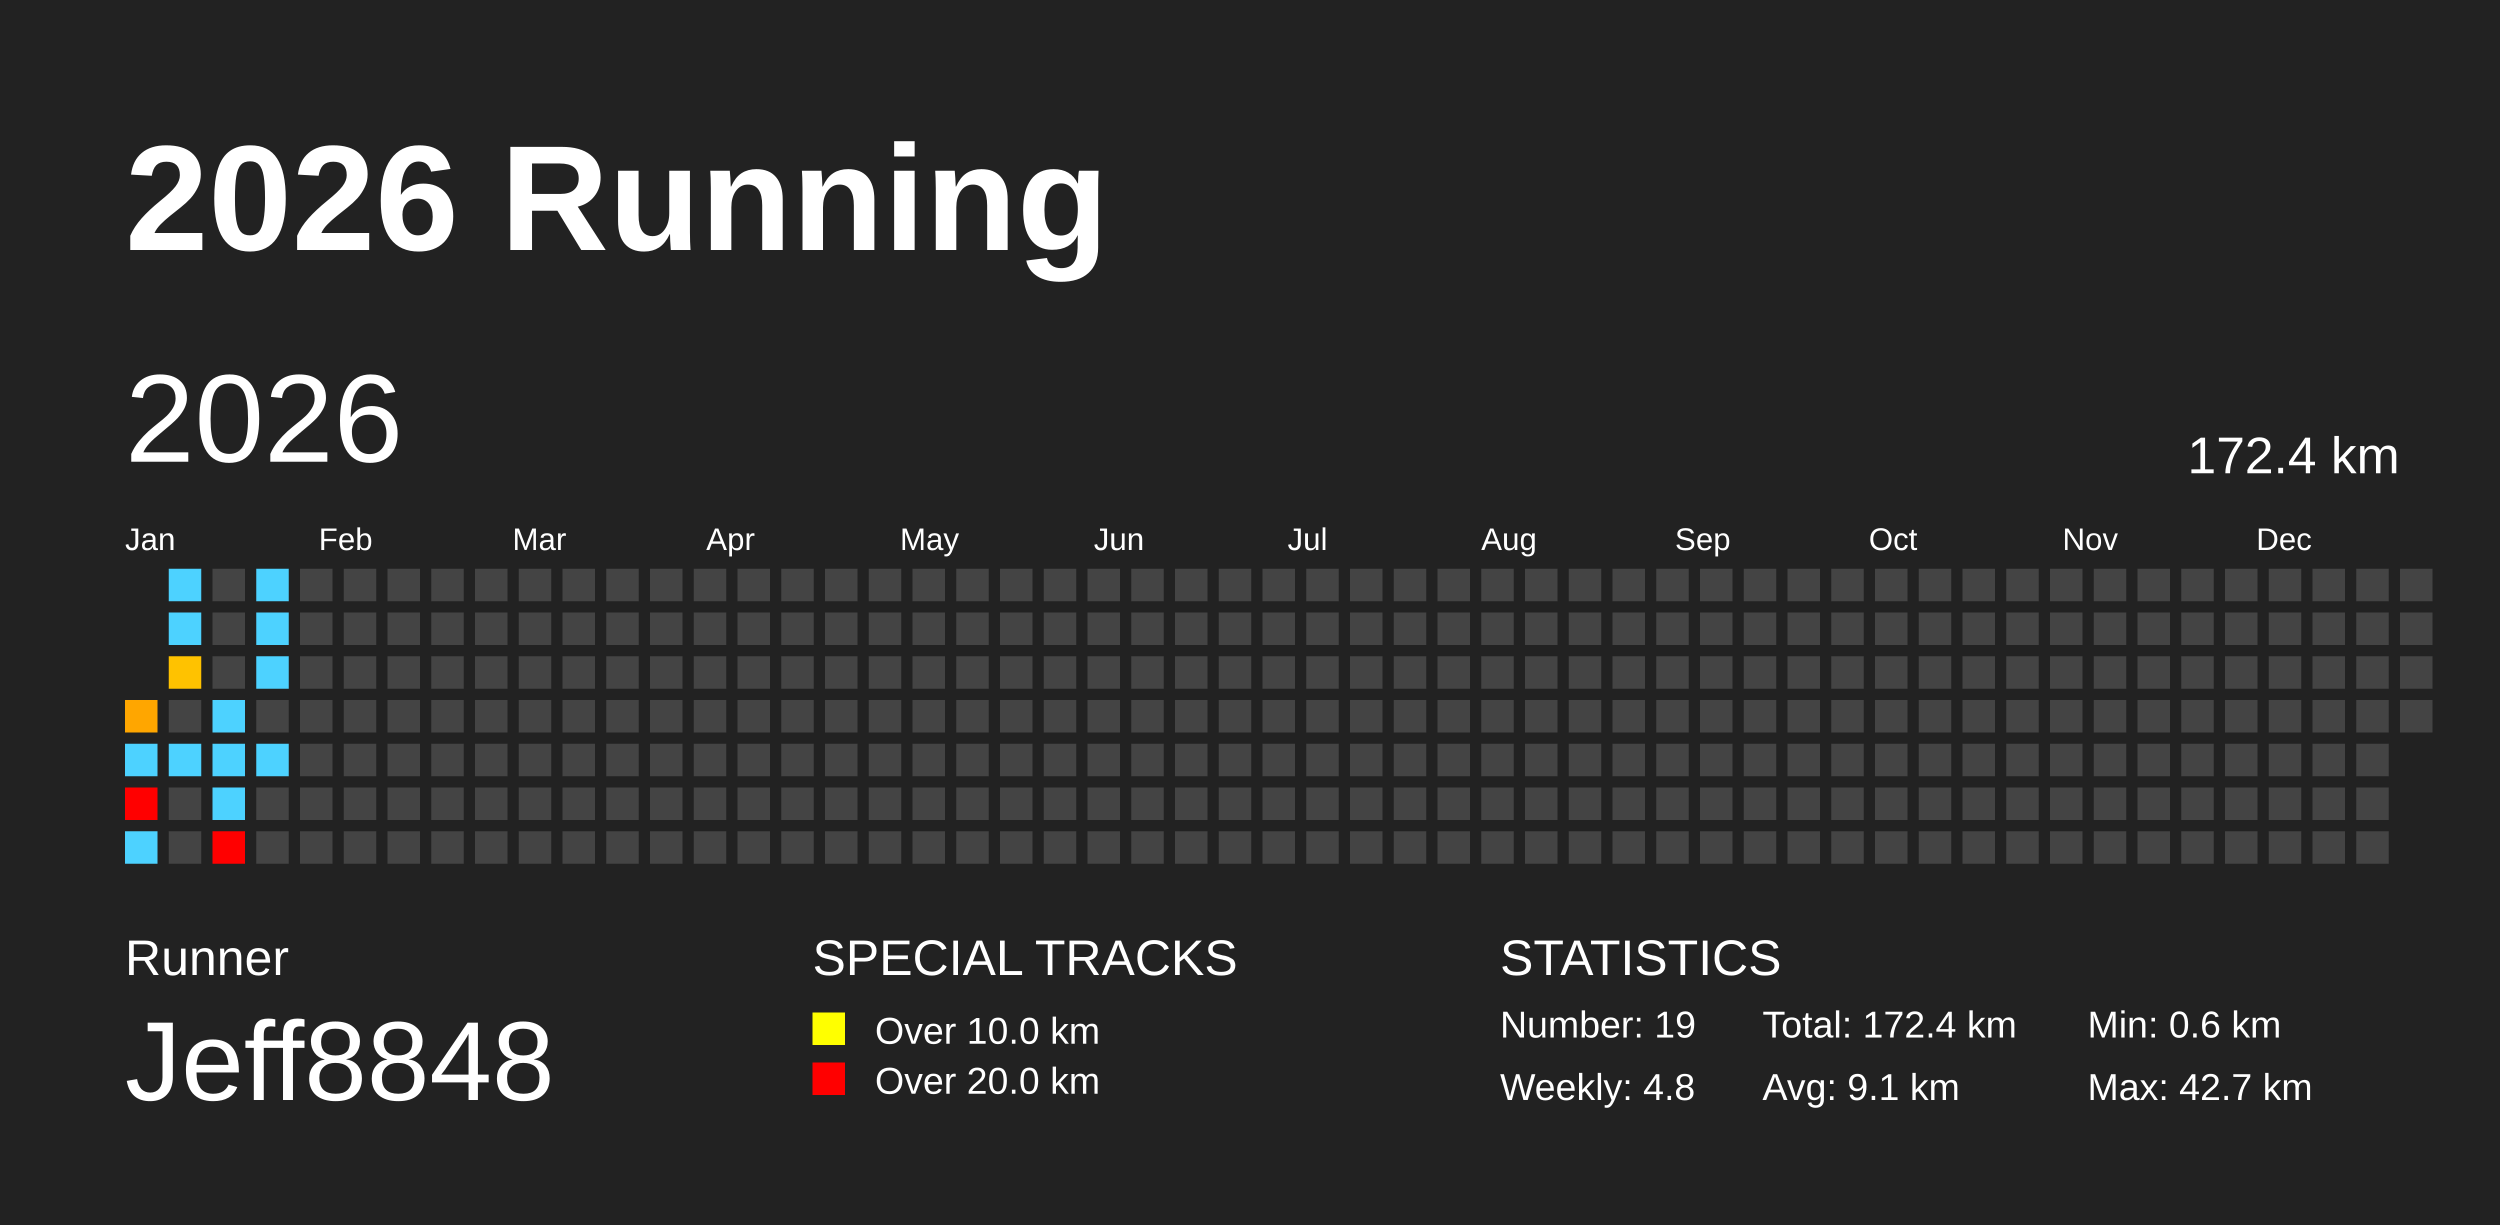
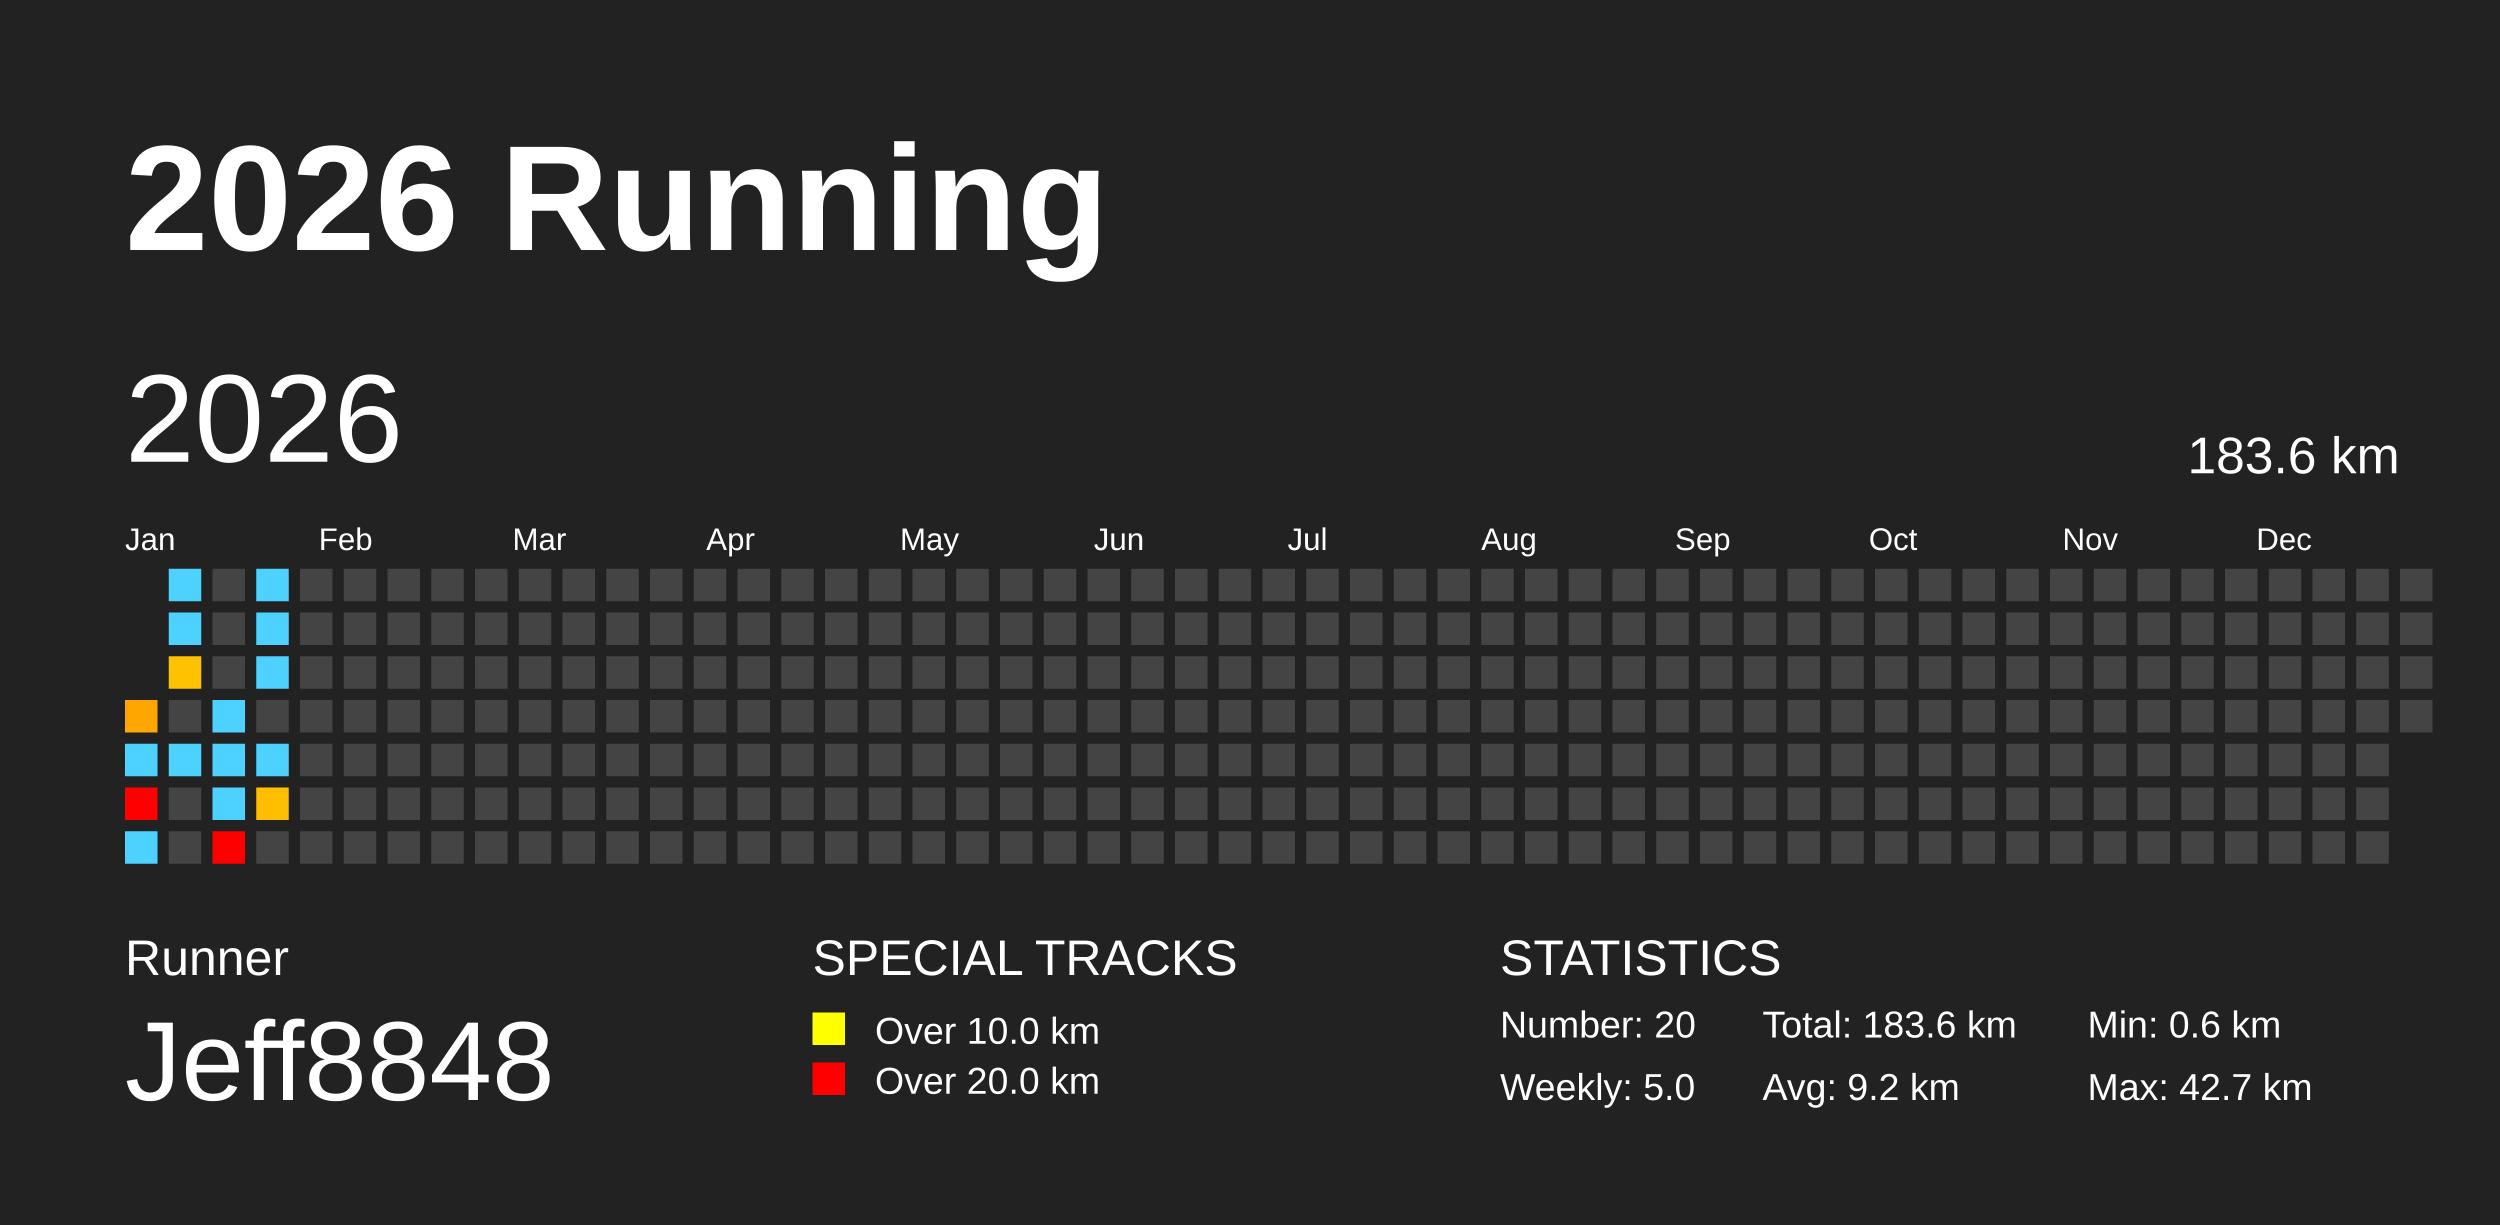
<svg xmlns="http://www.w3.org/2000/svg" baseProfile="full" height="98mm" version="1.1" viewBox="0,0,200,98" width="200mm">
  <defs />
  <rect fill="#222222" height="98" width="200" x="0" y="0" />
  <text fill="#FFFFFF" style="font-size:12px; font-family:Arial; font-weight:bold;" x="10" y="20">2026 Running</text>
  <text fill="#FFFFFF" style="font-size:4px; font-family:Arial" x="10" y="78">Runner</text>
  <text fill="#FFFFFF" style="font-size:9px; font-family:Arial" x="10" y="88">Jeff8848</text>
  <text fill="#FFFFFF" style="font-size:4px; font-family:Arial" x="65" y="78">SPECIAL TRACKS</text>
  <rect fill="yellow" height="2.6" width="2.6" x="65" y="81" />
  <text fill="#FFFFFF" style="font-size:3px; font-family:Arial" x="70" y="83.5">Over 10.0 km</text>
  <rect fill="red" height="2.6" width="2.6" x="65" y="85" />
  <text fill="#FFFFFF" style="font-size:3px; font-family:Arial" x="70" y="87.5">Over 20.0 km</text>
  <text fill="#FFFFFF" style="font-size:4px; font-family:Arial" x="120" y="78">STATISTICS</text>
-   <text fill="#FFFFFF" style="font-size:3px; font-family:Arial" x="120" y="83">Number: 19</text>
-   <text fill="#FFFFFF" style="font-size:3px; font-family:Arial" x="120" y="88">Weekly: 4.8</text>
-   <text fill="#FFFFFF" style="font-size:3px; font-family:Arial" x="141" y="83">Total: 172.4 km</text>
-   <text fill="#FFFFFF" style="font-size:3px; font-family:Arial" x="141" y="88">Avg: 9.1 km</text>
+   <text fill="#FFFFFF" style="font-size:3px; font-family:Arial" x="120" y="83">Number: 20</text>
+   <text fill="#FFFFFF" style="font-size:3px; font-family:Arial" x="120" y="88">Weekly: 5.0</text>
+   <text fill="#FFFFFF" style="font-size:3px; font-family:Arial" x="141" y="83">Total: 183.6 km</text>
+   <text fill="#FFFFFF" style="font-size:3px; font-family:Arial" x="141" y="88">Avg: 9.2 km</text>
  <text fill="#FFFFFF" style="font-size:3px; font-family:Arial" x="167" y="83">Min: 0.6 km</text>
  <text fill="#FFFFFF" style="font-size:3px; font-family:Arial" x="167" y="88">Max: 42.7 km</text>
  <text dominant-baseline="hanging" fill="#FFFFFF" style="font-size:10.0px; font-family:Arial;" x="10" y="30">2026</text>
-   <text dominant-baseline="hanging" fill="#FFFFFF" style="font-size:4.125px; font-family:Arial;" x="175" y="35">172.4 km</text>
+   <text dominant-baseline="hanging" fill="#FFFFFF" style="font-size:4.125px; font-family:Arial;" x="175" y="35">183.6 km</text>
  <text fill="#FFFFFF" style="font-size:2.5px; font-family:Arial" x="10.0" y="44">Jan</text>
  <text fill="#FFFFFF" style="font-size:2.5px; font-family:Arial" x="25.5" y="44">Feb</text>
  <text fill="#FFFFFF" style="font-size:2.5px; font-family:Arial" x="41.0" y="44">Mar</text>
  <text fill="#FFFFFF" style="font-size:2.5px; font-family:Arial" x="56.5" y="44">Apr</text>
  <text fill="#FFFFFF" style="font-size:2.5px; font-family:Arial" x="72.0" y="44">May</text>
  <text fill="#FFFFFF" style="font-size:2.5px; font-family:Arial" x="87.5" y="44">Jun</text>
  <text fill="#FFFFFF" style="font-size:2.5px; font-family:Arial" x="103.0" y="44">Jul</text>
  <text fill="#FFFFFF" style="font-size:2.5px; font-family:Arial" x="118.5" y="44">Aug</text>
  <text fill="#FFFFFF" style="font-size:2.5px; font-family:Arial" x="134.0" y="44">Sep</text>
  <text fill="#FFFFFF" style="font-size:2.5px; font-family:Arial" x="149.5" y="44">Oct</text>
  <text fill="#FFFFFF" style="font-size:2.5px; font-family:Arial" x="165.0" y="44">Nov</text>
  <text fill="#FFFFFF" style="font-size:2.5px; font-family:Arial" x="180.5" y="44">Dec</text>
  <rect fill="#ffa600" height="2.6" width="2.6" x="10.0" y="56.0" />
  <rect fill="#4dd2ff" height="2.6" width="2.6" x="10.0" y="59.5" />
  <rect fill="red" height="2.6" width="2.6" x="10.0" y="63.0" />
  <rect fill="#4dd2ff" height="2.6" width="2.6" x="10.0" y="66.5" />
  <rect fill="#4dd2ff" height="2.6" width="2.6" x="13.5" y="45.5" />
  <rect fill="#4dd2ff" height="2.6" width="2.6" x="13.5" y="49.0" />
  <rect fill="#ffc200" height="2.6" width="2.6" x="13.5" y="52.5" />
  <rect fill="#444444" height="2.6" width="2.6" x="13.5" y="56.0" />
  <rect fill="#4dd2ff" height="2.6" width="2.6" x="13.5" y="59.5" />
  <rect fill="#444444" height="2.6" width="2.6" x="13.5" y="63.0" />
  <rect fill="#444444" height="2.6" width="2.6" x="13.5" y="66.5" />
  <rect fill="#444444" height="2.6" width="2.6" x="17.0" y="45.5" />
  <rect fill="#444444" height="2.6" width="2.6" x="17.0" y="49.0" />
  <rect fill="#444444" height="2.6" width="2.6" x="17.0" y="52.5" />
  <rect fill="#4dd2ff" height="2.6" width="2.6" x="17.0" y="56.0" />
  <rect fill="#4dd2ff" height="2.6" width="2.6" x="17.0" y="59.5" />
  <rect fill="#4dd2ff" height="2.6" width="2.6" x="17.0" y="63.0" />
  <rect fill="red" height="2.6" width="2.6" x="17.0" y="66.5" />
  <rect fill="#4dd2ff" height="2.6" width="2.6" x="20.5" y="45.5" />
  <rect fill="#4dd2ff" height="2.6" width="2.6" x="20.5" y="49.0" />
  <rect fill="#4dd2ff" height="2.6" width="2.6" x="20.5" y="52.5" />
  <rect fill="#444444" height="2.6" width="2.6" x="20.5" y="56.0" />
  <rect fill="#4dd2ff" height="2.6" width="2.6" x="20.5" y="59.5" />
-   <rect fill="#444444" height="2.6" width="2.6" x="20.5" y="63.0" />
+   <rect fill="#ffbf00" height="2.6" width="2.6" x="20.5" y="63.0" />
  <rect fill="#444444" height="2.6" width="2.6" x="20.5" y="66.5" />
  <rect fill="#444444" height="2.6" width="2.6" x="24.0" y="45.5" />
  <rect fill="#444444" height="2.6" width="2.6" x="24.0" y="49.0" />
  <rect fill="#444444" height="2.6" width="2.6" x="24.0" y="52.5" />
  <rect fill="#444444" height="2.6" width="2.6" x="24.0" y="56.0" />
  <rect fill="#444444" height="2.6" width="2.6" x="24.0" y="59.5" />
  <rect fill="#444444" height="2.6" width="2.6" x="24.0" y="63.0" />
  <rect fill="#444444" height="2.6" width="2.6" x="24.0" y="66.5" />
  <rect fill="#444444" height="2.6" width="2.6" x="27.5" y="45.5" />
  <rect fill="#444444" height="2.6" width="2.6" x="27.5" y="49.0" />
  <rect fill="#444444" height="2.6" width="2.6" x="27.5" y="52.5" />
  <rect fill="#444444" height="2.6" width="2.6" x="27.5" y="56.0" />
  <rect fill="#444444" height="2.6" width="2.6" x="27.5" y="59.5" />
  <rect fill="#444444" height="2.6" width="2.6" x="27.5" y="63.0" />
  <rect fill="#444444" height="2.6" width="2.6" x="27.5" y="66.5" />
  <rect fill="#444444" height="2.6" width="2.6" x="31.0" y="45.5" />
  <rect fill="#444444" height="2.6" width="2.6" x="31.0" y="49.0" />
  <rect fill="#444444" height="2.6" width="2.6" x="31.0" y="52.5" />
  <rect fill="#444444" height="2.6" width="2.6" x="31.0" y="56.0" />
  <rect fill="#444444" height="2.6" width="2.6" x="31.0" y="59.5" />
  <rect fill="#444444" height="2.6" width="2.6" x="31.0" y="63.0" />
  <rect fill="#444444" height="2.6" width="2.6" x="31.0" y="66.5" />
  <rect fill="#444444" height="2.6" width="2.6" x="34.5" y="45.5" />
  <rect fill="#444444" height="2.6" width="2.6" x="34.5" y="49.0" />
  <rect fill="#444444" height="2.6" width="2.6" x="34.5" y="52.5" />
  <rect fill="#444444" height="2.6" width="2.6" x="34.5" y="56.0" />
  <rect fill="#444444" height="2.6" width="2.6" x="34.5" y="59.5" />
  <rect fill="#444444" height="2.6" width="2.6" x="34.5" y="63.0" />
  <rect fill="#444444" height="2.6" width="2.6" x="34.5" y="66.5" />
  <rect fill="#444444" height="2.6" width="2.6" x="38.0" y="45.5" />
  <rect fill="#444444" height="2.6" width="2.6" x="38.0" y="49.0" />
  <rect fill="#444444" height="2.6" width="2.6" x="38.0" y="52.5" />
  <rect fill="#444444" height="2.6" width="2.6" x="38.0" y="56.0" />
  <rect fill="#444444" height="2.6" width="2.6" x="38.0" y="59.5" />
  <rect fill="#444444" height="2.6" width="2.6" x="38.0" y="63.0" />
  <rect fill="#444444" height="2.6" width="2.6" x="38.0" y="66.5" />
  <rect fill="#444444" height="2.6" width="2.6" x="41.5" y="45.5" />
  <rect fill="#444444" height="2.6" width="2.6" x="41.5" y="49.0" />
  <rect fill="#444444" height="2.6" width="2.6" x="41.5" y="52.5" />
  <rect fill="#444444" height="2.6" width="2.6" x="41.5" y="56.0" />
  <rect fill="#444444" height="2.6" width="2.6" x="41.5" y="59.5" />
  <rect fill="#444444" height="2.6" width="2.6" x="41.5" y="63.0" />
  <rect fill="#444444" height="2.6" width="2.6" x="41.5" y="66.5" />
  <rect fill="#444444" height="2.6" width="2.6" x="45.0" y="45.5" />
  <rect fill="#444444" height="2.6" width="2.6" x="45.0" y="49.0" />
  <rect fill="#444444" height="2.6" width="2.6" x="45.0" y="52.5" />
  <rect fill="#444444" height="2.6" width="2.6" x="45.0" y="56.0" />
  <rect fill="#444444" height="2.6" width="2.6" x="45.0" y="59.5" />
  <rect fill="#444444" height="2.6" width="2.6" x="45.0" y="63.0" />
  <rect fill="#444444" height="2.6" width="2.6" x="45.0" y="66.5" />
  <rect fill="#444444" height="2.6" width="2.6" x="48.5" y="45.5" />
  <rect fill="#444444" height="2.6" width="2.6" x="48.5" y="49.0" />
  <rect fill="#444444" height="2.6" width="2.6" x="48.5" y="52.5" />
  <rect fill="#444444" height="2.6" width="2.6" x="48.5" y="56.0" />
  <rect fill="#444444" height="2.6" width="2.6" x="48.5" y="59.5" />
  <rect fill="#444444" height="2.6" width="2.6" x="48.5" y="63.0" />
  <rect fill="#444444" height="2.6" width="2.6" x="48.5" y="66.5" />
  <rect fill="#444444" height="2.6" width="2.6" x="52.0" y="45.5" />
  <rect fill="#444444" height="2.6" width="2.6" x="52.0" y="49.0" />
  <rect fill="#444444" height="2.6" width="2.6" x="52.0" y="52.5" />
  <rect fill="#444444" height="2.6" width="2.6" x="52.0" y="56.0" />
  <rect fill="#444444" height="2.6" width="2.6" x="52.0" y="59.5" />
  <rect fill="#444444" height="2.6" width="2.6" x="52.0" y="63.0" />
  <rect fill="#444444" height="2.6" width="2.6" x="52.0" y="66.5" />
  <rect fill="#444444" height="2.6" width="2.6" x="55.5" y="45.5" />
  <rect fill="#444444" height="2.6" width="2.6" x="55.5" y="49.0" />
  <rect fill="#444444" height="2.6" width="2.6" x="55.5" y="52.5" />
  <rect fill="#444444" height="2.6" width="2.6" x="55.5" y="56.0" />
  <rect fill="#444444" height="2.6" width="2.6" x="55.5" y="59.5" />
  <rect fill="#444444" height="2.6" width="2.6" x="55.5" y="63.0" />
  <rect fill="#444444" height="2.6" width="2.6" x="55.5" y="66.5" />
  <rect fill="#444444" height="2.6" width="2.6" x="59.0" y="45.5" />
  <rect fill="#444444" height="2.6" width="2.6" x="59.0" y="49.0" />
  <rect fill="#444444" height="2.6" width="2.6" x="59.0" y="52.5" />
  <rect fill="#444444" height="2.6" width="2.6" x="59.0" y="56.0" />
  <rect fill="#444444" height="2.6" width="2.6" x="59.0" y="59.5" />
  <rect fill="#444444" height="2.6" width="2.6" x="59.0" y="63.0" />
  <rect fill="#444444" height="2.6" width="2.6" x="59.0" y="66.5" />
  <rect fill="#444444" height="2.6" width="2.6" x="62.5" y="45.5" />
  <rect fill="#444444" height="2.6" width="2.6" x="62.5" y="49.0" />
  <rect fill="#444444" height="2.6" width="2.6" x="62.5" y="52.5" />
  <rect fill="#444444" height="2.6" width="2.6" x="62.5" y="56.0" />
  <rect fill="#444444" height="2.6" width="2.6" x="62.5" y="59.5" />
  <rect fill="#444444" height="2.6" width="2.6" x="62.5" y="63.0" />
  <rect fill="#444444" height="2.6" width="2.6" x="62.5" y="66.5" />
  <rect fill="#444444" height="2.6" width="2.6" x="66.0" y="45.5" />
  <rect fill="#444444" height="2.6" width="2.6" x="66.0" y="49.0" />
  <rect fill="#444444" height="2.6" width="2.6" x="66.0" y="52.5" />
  <rect fill="#444444" height="2.6" width="2.6" x="66.0" y="56.0" />
  <rect fill="#444444" height="2.6" width="2.6" x="66.0" y="59.5" />
  <rect fill="#444444" height="2.6" width="2.6" x="66.0" y="63.0" />
  <rect fill="#444444" height="2.6" width="2.6" x="66.0" y="66.5" />
  <rect fill="#444444" height="2.6" width="2.6" x="69.5" y="45.5" />
  <rect fill="#444444" height="2.6" width="2.6" x="69.5" y="49.0" />
  <rect fill="#444444" height="2.6" width="2.6" x="69.5" y="52.5" />
  <rect fill="#444444" height="2.6" width="2.6" x="69.5" y="56.0" />
  <rect fill="#444444" height="2.6" width="2.6" x="69.5" y="59.5" />
  <rect fill="#444444" height="2.6" width="2.6" x="69.5" y="63.0" />
  <rect fill="#444444" height="2.6" width="2.6" x="69.5" y="66.5" />
  <rect fill="#444444" height="2.6" width="2.6" x="73.0" y="45.5" />
  <rect fill="#444444" height="2.6" width="2.6" x="73.0" y="49.0" />
  <rect fill="#444444" height="2.6" width="2.6" x="73.0" y="52.5" />
  <rect fill="#444444" height="2.6" width="2.6" x="73.0" y="56.0" />
  <rect fill="#444444" height="2.6" width="2.6" x="73.0" y="59.5" />
  <rect fill="#444444" height="2.6" width="2.6" x="73.0" y="63.0" />
  <rect fill="#444444" height="2.6" width="2.6" x="73.0" y="66.5" />
  <rect fill="#444444" height="2.6" width="2.6" x="76.5" y="45.5" />
  <rect fill="#444444" height="2.6" width="2.6" x="76.5" y="49.0" />
  <rect fill="#444444" height="2.6" width="2.6" x="76.5" y="52.5" />
  <rect fill="#444444" height="2.6" width="2.6" x="76.5" y="56.0" />
  <rect fill="#444444" height="2.6" width="2.6" x="76.5" y="59.5" />
  <rect fill="#444444" height="2.6" width="2.6" x="76.5" y="63.0" />
  <rect fill="#444444" height="2.6" width="2.6" x="76.5" y="66.5" />
  <rect fill="#444444" height="2.6" width="2.6" x="80.0" y="45.5" />
  <rect fill="#444444" height="2.6" width="2.6" x="80.0" y="49.0" />
  <rect fill="#444444" height="2.6" width="2.6" x="80.0" y="52.5" />
  <rect fill="#444444" height="2.6" width="2.6" x="80.0" y="56.0" />
  <rect fill="#444444" height="2.6" width="2.6" x="80.0" y="59.5" />
  <rect fill="#444444" height="2.6" width="2.6" x="80.0" y="63.0" />
  <rect fill="#444444" height="2.6" width="2.6" x="80.0" y="66.5" />
  <rect fill="#444444" height="2.6" width="2.6" x="83.5" y="45.5" />
  <rect fill="#444444" height="2.6" width="2.6" x="83.5" y="49.0" />
  <rect fill="#444444" height="2.6" width="2.6" x="83.5" y="52.5" />
  <rect fill="#444444" height="2.6" width="2.6" x="83.5" y="56.0" />
  <rect fill="#444444" height="2.6" width="2.6" x="83.5" y="59.5" />
  <rect fill="#444444" height="2.6" width="2.6" x="83.5" y="63.0" />
  <rect fill="#444444" height="2.6" width="2.6" x="83.5" y="66.5" />
  <rect fill="#444444" height="2.6" width="2.6" x="87.0" y="45.5" />
  <rect fill="#444444" height="2.6" width="2.6" x="87.0" y="49.0" />
  <rect fill="#444444" height="2.6" width="2.6" x="87.0" y="52.5" />
  <rect fill="#444444" height="2.6" width="2.6" x="87.0" y="56.0" />
  <rect fill="#444444" height="2.6" width="2.6" x="87.0" y="59.5" />
  <rect fill="#444444" height="2.6" width="2.6" x="87.0" y="63.0" />
  <rect fill="#444444" height="2.6" width="2.6" x="87.0" y="66.5" />
  <rect fill="#444444" height="2.6" width="2.6" x="90.5" y="45.5" />
  <rect fill="#444444" height="2.6" width="2.6" x="90.5" y="49.0" />
  <rect fill="#444444" height="2.6" width="2.6" x="90.5" y="52.5" />
  <rect fill="#444444" height="2.6" width="2.6" x="90.5" y="56.0" />
  <rect fill="#444444" height="2.6" width="2.6" x="90.5" y="59.5" />
  <rect fill="#444444" height="2.6" width="2.6" x="90.5" y="63.0" />
  <rect fill="#444444" height="2.6" width="2.6" x="90.5" y="66.5" />
  <rect fill="#444444" height="2.6" width="2.6" x="94.0" y="45.5" />
  <rect fill="#444444" height="2.6" width="2.6" x="94.0" y="49.0" />
  <rect fill="#444444" height="2.6" width="2.6" x="94.0" y="52.5" />
  <rect fill="#444444" height="2.6" width="2.6" x="94.0" y="56.0" />
  <rect fill="#444444" height="2.6" width="2.6" x="94.0" y="59.5" />
  <rect fill="#444444" height="2.6" width="2.6" x="94.0" y="63.0" />
  <rect fill="#444444" height="2.6" width="2.6" x="94.0" y="66.5" />
  <rect fill="#444444" height="2.6" width="2.6" x="97.5" y="45.5" />
  <rect fill="#444444" height="2.6" width="2.6" x="97.5" y="49.0" />
  <rect fill="#444444" height="2.6" width="2.6" x="97.5" y="52.5" />
  <rect fill="#444444" height="2.6" width="2.6" x="97.5" y="56.0" />
  <rect fill="#444444" height="2.6" width="2.6" x="97.5" y="59.5" />
  <rect fill="#444444" height="2.6" width="2.6" x="97.5" y="63.0" />
  <rect fill="#444444" height="2.6" width="2.6" x="97.5" y="66.5" />
  <rect fill="#444444" height="2.6" width="2.6" x="101.0" y="45.5" />
  <rect fill="#444444" height="2.6" width="2.6" x="101.0" y="49.0" />
  <rect fill="#444444" height="2.6" width="2.6" x="101.0" y="52.5" />
  <rect fill="#444444" height="2.6" width="2.6" x="101.0" y="56.0" />
  <rect fill="#444444" height="2.6" width="2.6" x="101.0" y="59.5" />
  <rect fill="#444444" height="2.6" width="2.6" x="101.0" y="63.0" />
  <rect fill="#444444" height="2.6" width="2.6" x="101.0" y="66.5" />
  <rect fill="#444444" height="2.6" width="2.6" x="104.5" y="45.5" />
  <rect fill="#444444" height="2.6" width="2.6" x="104.5" y="49.0" />
  <rect fill="#444444" height="2.6" width="2.6" x="104.5" y="52.5" />
  <rect fill="#444444" height="2.6" width="2.6" x="104.5" y="56.0" />
  <rect fill="#444444" height="2.6" width="2.6" x="104.5" y="59.5" />
  <rect fill="#444444" height="2.6" width="2.6" x="104.5" y="63.0" />
  <rect fill="#444444" height="2.6" width="2.6" x="104.5" y="66.5" />
  <rect fill="#444444" height="2.6" width="2.6" x="108.0" y="45.5" />
  <rect fill="#444444" height="2.6" width="2.6" x="108.0" y="49.0" />
  <rect fill="#444444" height="2.6" width="2.6" x="108.0" y="52.5" />
  <rect fill="#444444" height="2.6" width="2.6" x="108.0" y="56.0" />
  <rect fill="#444444" height="2.6" width="2.6" x="108.0" y="59.5" />
  <rect fill="#444444" height="2.6" width="2.6" x="108.0" y="63.0" />
  <rect fill="#444444" height="2.6" width="2.6" x="108.0" y="66.5" />
  <rect fill="#444444" height="2.6" width="2.6" x="111.5" y="45.5" />
  <rect fill="#444444" height="2.6" width="2.6" x="111.5" y="49.0" />
  <rect fill="#444444" height="2.6" width="2.6" x="111.5" y="52.5" />
  <rect fill="#444444" height="2.6" width="2.6" x="111.5" y="56.0" />
  <rect fill="#444444" height="2.6" width="2.6" x="111.5" y="59.5" />
  <rect fill="#444444" height="2.6" width="2.6" x="111.5" y="63.0" />
  <rect fill="#444444" height="2.6" width="2.6" x="111.5" y="66.5" />
  <rect fill="#444444" height="2.6" width="2.6" x="115.0" y="45.5" />
  <rect fill="#444444" height="2.6" width="2.6" x="115.0" y="49.0" />
  <rect fill="#444444" height="2.6" width="2.6" x="115.0" y="52.5" />
  <rect fill="#444444" height="2.6" width="2.6" x="115.0" y="56.0" />
  <rect fill="#444444" height="2.6" width="2.6" x="115.0" y="59.5" />
  <rect fill="#444444" height="2.6" width="2.6" x="115.0" y="63.0" />
  <rect fill="#444444" height="2.6" width="2.6" x="115.0" y="66.5" />
  <rect fill="#444444" height="2.6" width="2.6" x="118.5" y="45.5" />
  <rect fill="#444444" height="2.6" width="2.6" x="118.5" y="49.0" />
  <rect fill="#444444" height="2.6" width="2.6" x="118.5" y="52.5" />
  <rect fill="#444444" height="2.6" width="2.6" x="118.5" y="56.0" />
  <rect fill="#444444" height="2.6" width="2.6" x="118.5" y="59.5" />
  <rect fill="#444444" height="2.6" width="2.6" x="118.5" y="63.0" />
  <rect fill="#444444" height="2.6" width="2.6" x="118.5" y="66.5" />
  <rect fill="#444444" height="2.6" width="2.6" x="122.0" y="45.5" />
  <rect fill="#444444" height="2.6" width="2.6" x="122.0" y="49.0" />
  <rect fill="#444444" height="2.6" width="2.6" x="122.0" y="52.5" />
  <rect fill="#444444" height="2.6" width="2.6" x="122.0" y="56.0" />
  <rect fill="#444444" height="2.6" width="2.6" x="122.0" y="59.5" />
  <rect fill="#444444" height="2.6" width="2.6" x="122.0" y="63.0" />
  <rect fill="#444444" height="2.6" width="2.6" x="122.0" y="66.5" />
  <rect fill="#444444" height="2.6" width="2.6" x="125.5" y="45.5" />
  <rect fill="#444444" height="2.6" width="2.6" x="125.5" y="49.0" />
  <rect fill="#444444" height="2.6" width="2.6" x="125.5" y="52.5" />
  <rect fill="#444444" height="2.6" width="2.6" x="125.5" y="56.0" />
  <rect fill="#444444" height="2.6" width="2.6" x="125.5" y="59.5" />
  <rect fill="#444444" height="2.6" width="2.6" x="125.5" y="63.0" />
  <rect fill="#444444" height="2.6" width="2.6" x="125.5" y="66.5" />
  <rect fill="#444444" height="2.6" width="2.6" x="129.0" y="45.5" />
  <rect fill="#444444" height="2.6" width="2.6" x="129.0" y="49.0" />
  <rect fill="#444444" height="2.6" width="2.6" x="129.0" y="52.5" />
  <rect fill="#444444" height="2.6" width="2.6" x="129.0" y="56.0" />
  <rect fill="#444444" height="2.6" width="2.6" x="129.0" y="59.5" />
  <rect fill="#444444" height="2.6" width="2.6" x="129.0" y="63.0" />
  <rect fill="#444444" height="2.6" width="2.6" x="129.0" y="66.5" />
  <rect fill="#444444" height="2.6" width="2.6" x="132.5" y="45.5" />
  <rect fill="#444444" height="2.6" width="2.6" x="132.5" y="49.0" />
  <rect fill="#444444" height="2.6" width="2.6" x="132.5" y="52.5" />
  <rect fill="#444444" height="2.6" width="2.6" x="132.5" y="56.0" />
  <rect fill="#444444" height="2.6" width="2.6" x="132.5" y="59.5" />
  <rect fill="#444444" height="2.6" width="2.6" x="132.5" y="63.0" />
  <rect fill="#444444" height="2.6" width="2.6" x="132.5" y="66.5" />
  <rect fill="#444444" height="2.6" width="2.6" x="136.0" y="45.5" />
  <rect fill="#444444" height="2.6" width="2.6" x="136.0" y="49.0" />
  <rect fill="#444444" height="2.6" width="2.6" x="136.0" y="52.5" />
  <rect fill="#444444" height="2.6" width="2.6" x="136.0" y="56.0" />
  <rect fill="#444444" height="2.6" width="2.6" x="136.0" y="59.5" />
  <rect fill="#444444" height="2.6" width="2.6" x="136.0" y="63.0" />
  <rect fill="#444444" height="2.6" width="2.6" x="136.0" y="66.5" />
  <rect fill="#444444" height="2.6" width="2.6" x="139.5" y="45.5" />
  <rect fill="#444444" height="2.6" width="2.6" x="139.5" y="49.0" />
  <rect fill="#444444" height="2.6" width="2.6" x="139.5" y="52.5" />
  <rect fill="#444444" height="2.6" width="2.6" x="139.5" y="56.0" />
  <rect fill="#444444" height="2.6" width="2.6" x="139.5" y="59.5" />
  <rect fill="#444444" height="2.6" width="2.6" x="139.5" y="63.0" />
  <rect fill="#444444" height="2.6" width="2.6" x="139.5" y="66.5" />
  <rect fill="#444444" height="2.6" width="2.6" x="143.0" y="45.5" />
  <rect fill="#444444" height="2.6" width="2.6" x="143.0" y="49.0" />
  <rect fill="#444444" height="2.6" width="2.6" x="143.0" y="52.5" />
  <rect fill="#444444" height="2.6" width="2.6" x="143.0" y="56.0" />
  <rect fill="#444444" height="2.6" width="2.6" x="143.0" y="59.5" />
  <rect fill="#444444" height="2.6" width="2.6" x="143.0" y="63.0" />
  <rect fill="#444444" height="2.6" width="2.6" x="143.0" y="66.5" />
  <rect fill="#444444" height="2.6" width="2.6" x="146.5" y="45.5" />
  <rect fill="#444444" height="2.6" width="2.6" x="146.5" y="49.0" />
  <rect fill="#444444" height="2.6" width="2.6" x="146.5" y="52.5" />
  <rect fill="#444444" height="2.6" width="2.6" x="146.5" y="56.0" />
  <rect fill="#444444" height="2.6" width="2.6" x="146.5" y="59.5" />
  <rect fill="#444444" height="2.6" width="2.6" x="146.5" y="63.0" />
  <rect fill="#444444" height="2.6" width="2.6" x="146.5" y="66.5" />
  <rect fill="#444444" height="2.6" width="2.6" x="150.0" y="45.5" />
  <rect fill="#444444" height="2.6" width="2.6" x="150.0" y="49.0" />
  <rect fill="#444444" height="2.6" width="2.6" x="150.0" y="52.5" />
  <rect fill="#444444" height="2.6" width="2.6" x="150.0" y="56.0" />
  <rect fill="#444444" height="2.6" width="2.6" x="150.0" y="59.5" />
  <rect fill="#444444" height="2.6" width="2.6" x="150.0" y="63.0" />
  <rect fill="#444444" height="2.6" width="2.6" x="150.0" y="66.5" />
  <rect fill="#444444" height="2.6" width="2.6" x="153.5" y="45.5" />
  <rect fill="#444444" height="2.6" width="2.6" x="153.5" y="49.0" />
  <rect fill="#444444" height="2.6" width="2.6" x="153.5" y="52.5" />
  <rect fill="#444444" height="2.6" width="2.6" x="153.5" y="56.0" />
  <rect fill="#444444" height="2.6" width="2.6" x="153.5" y="59.5" />
  <rect fill="#444444" height="2.6" width="2.6" x="153.5" y="63.0" />
  <rect fill="#444444" height="2.6" width="2.6" x="153.5" y="66.5" />
  <rect fill="#444444" height="2.6" width="2.6" x="157.0" y="45.5" />
  <rect fill="#444444" height="2.6" width="2.6" x="157.0" y="49.0" />
  <rect fill="#444444" height="2.6" width="2.6" x="157.0" y="52.5" />
  <rect fill="#444444" height="2.6" width="2.6" x="157.0" y="56.0" />
  <rect fill="#444444" height="2.6" width="2.6" x="157.0" y="59.5" />
  <rect fill="#444444" height="2.6" width="2.6" x="157.0" y="63.0" />
  <rect fill="#444444" height="2.6" width="2.6" x="157.0" y="66.5" />
  <rect fill="#444444" height="2.6" width="2.6" x="160.5" y="45.5" />
  <rect fill="#444444" height="2.6" width="2.6" x="160.5" y="49.0" />
  <rect fill="#444444" height="2.6" width="2.6" x="160.5" y="52.5" />
  <rect fill="#444444" height="2.6" width="2.6" x="160.5" y="56.0" />
  <rect fill="#444444" height="2.6" width="2.6" x="160.5" y="59.5" />
  <rect fill="#444444" height="2.6" width="2.6" x="160.5" y="63.0" />
  <rect fill="#444444" height="2.6" width="2.6" x="160.5" y="66.5" />
  <rect fill="#444444" height="2.6" width="2.6" x="164.0" y="45.5" />
  <rect fill="#444444" height="2.6" width="2.6" x="164.0" y="49.0" />
  <rect fill="#444444" height="2.6" width="2.6" x="164.0" y="52.5" />
  <rect fill="#444444" height="2.6" width="2.6" x="164.0" y="56.0" />
  <rect fill="#444444" height="2.6" width="2.6" x="164.0" y="59.5" />
  <rect fill="#444444" height="2.6" width="2.6" x="164.0" y="63.0" />
  <rect fill="#444444" height="2.6" width="2.6" x="164.0" y="66.5" />
  <rect fill="#444444" height="2.6" width="2.6" x="167.5" y="45.5" />
  <rect fill="#444444" height="2.6" width="2.6" x="167.5" y="49.0" />
  <rect fill="#444444" height="2.6" width="2.6" x="167.5" y="52.5" />
  <rect fill="#444444" height="2.6" width="2.6" x="167.5" y="56.0" />
  <rect fill="#444444" height="2.6" width="2.6" x="167.5" y="59.5" />
  <rect fill="#444444" height="2.6" width="2.6" x="167.5" y="63.0" />
  <rect fill="#444444" height="2.6" width="2.6" x="167.5" y="66.5" />
  <rect fill="#444444" height="2.6" width="2.6" x="171.0" y="45.5" />
  <rect fill="#444444" height="2.6" width="2.6" x="171.0" y="49.0" />
  <rect fill="#444444" height="2.6" width="2.6" x="171.0" y="52.5" />
  <rect fill="#444444" height="2.6" width="2.6" x="171.0" y="56.0" />
  <rect fill="#444444" height="2.6" width="2.6" x="171.0" y="59.5" />
  <rect fill="#444444" height="2.6" width="2.6" x="171.0" y="63.0" />
  <rect fill="#444444" height="2.6" width="2.6" x="171.0" y="66.5" />
  <rect fill="#444444" height="2.6" width="2.6" x="174.5" y="45.5" />
  <rect fill="#444444" height="2.6" width="2.6" x="174.5" y="49.0" />
  <rect fill="#444444" height="2.6" width="2.6" x="174.5" y="52.5" />
  <rect fill="#444444" height="2.6" width="2.6" x="174.5" y="56.0" />
  <rect fill="#444444" height="2.6" width="2.6" x="174.5" y="59.5" />
  <rect fill="#444444" height="2.6" width="2.6" x="174.5" y="63.0" />
  <rect fill="#444444" height="2.6" width="2.6" x="174.5" y="66.5" />
  <rect fill="#444444" height="2.6" width="2.6" x="178.0" y="45.5" />
  <rect fill="#444444" height="2.6" width="2.6" x="178.0" y="49.0" />
  <rect fill="#444444" height="2.6" width="2.6" x="178.0" y="52.5" />
  <rect fill="#444444" height="2.6" width="2.6" x="178.0" y="56.0" />
  <rect fill="#444444" height="2.6" width="2.6" x="178.0" y="59.5" />
  <rect fill="#444444" height="2.6" width="2.6" x="178.0" y="63.0" />
  <rect fill="#444444" height="2.6" width="2.6" x="178.0" y="66.5" />
  <rect fill="#444444" height="2.6" width="2.6" x="181.5" y="45.5" />
  <rect fill="#444444" height="2.6" width="2.6" x="181.5" y="49.0" />
  <rect fill="#444444" height="2.6" width="2.6" x="181.5" y="52.5" />
  <rect fill="#444444" height="2.6" width="2.6" x="181.5" y="56.0" />
  <rect fill="#444444" height="2.6" width="2.6" x="181.5" y="59.5" />
  <rect fill="#444444" height="2.6" width="2.6" x="181.5" y="63.0" />
  <rect fill="#444444" height="2.6" width="2.6" x="181.5" y="66.5" />
  <rect fill="#444444" height="2.6" width="2.6" x="185.0" y="45.5" />
  <rect fill="#444444" height="2.6" width="2.6" x="185.0" y="49.0" />
  <rect fill="#444444" height="2.6" width="2.6" x="185.0" y="52.5" />
  <rect fill="#444444" height="2.6" width="2.6" x="185.0" y="56.0" />
  <rect fill="#444444" height="2.6" width="2.6" x="185.0" y="59.5" />
  <rect fill="#444444" height="2.6" width="2.6" x="185.0" y="63.0" />
  <rect fill="#444444" height="2.6" width="2.6" x="185.0" y="66.5" />
  <rect fill="#444444" height="2.6" width="2.6" x="188.5" y="45.5" />
  <rect fill="#444444" height="2.6" width="2.6" x="188.5" y="49.0" />
  <rect fill="#444444" height="2.6" width="2.6" x="188.5" y="52.5" />
  <rect fill="#444444" height="2.6" width="2.6" x="188.5" y="56.0" />
  <rect fill="#444444" height="2.6" width="2.6" x="188.5" y="59.5" />
  <rect fill="#444444" height="2.6" width="2.6" x="188.5" y="63.0" />
  <rect fill="#444444" height="2.6" width="2.6" x="188.5" y="66.5" />
  <rect fill="#444444" height="2.6" width="2.6" x="192.0" y="45.5" />
  <rect fill="#444444" height="2.6" width="2.6" x="192.0" y="49.0" />
  <rect fill="#444444" height="2.6" width="2.6" x="192.0" y="52.5" />
  <rect fill="#444444" height="2.6" width="2.6" x="192.0" y="56.0" />
</svg>
